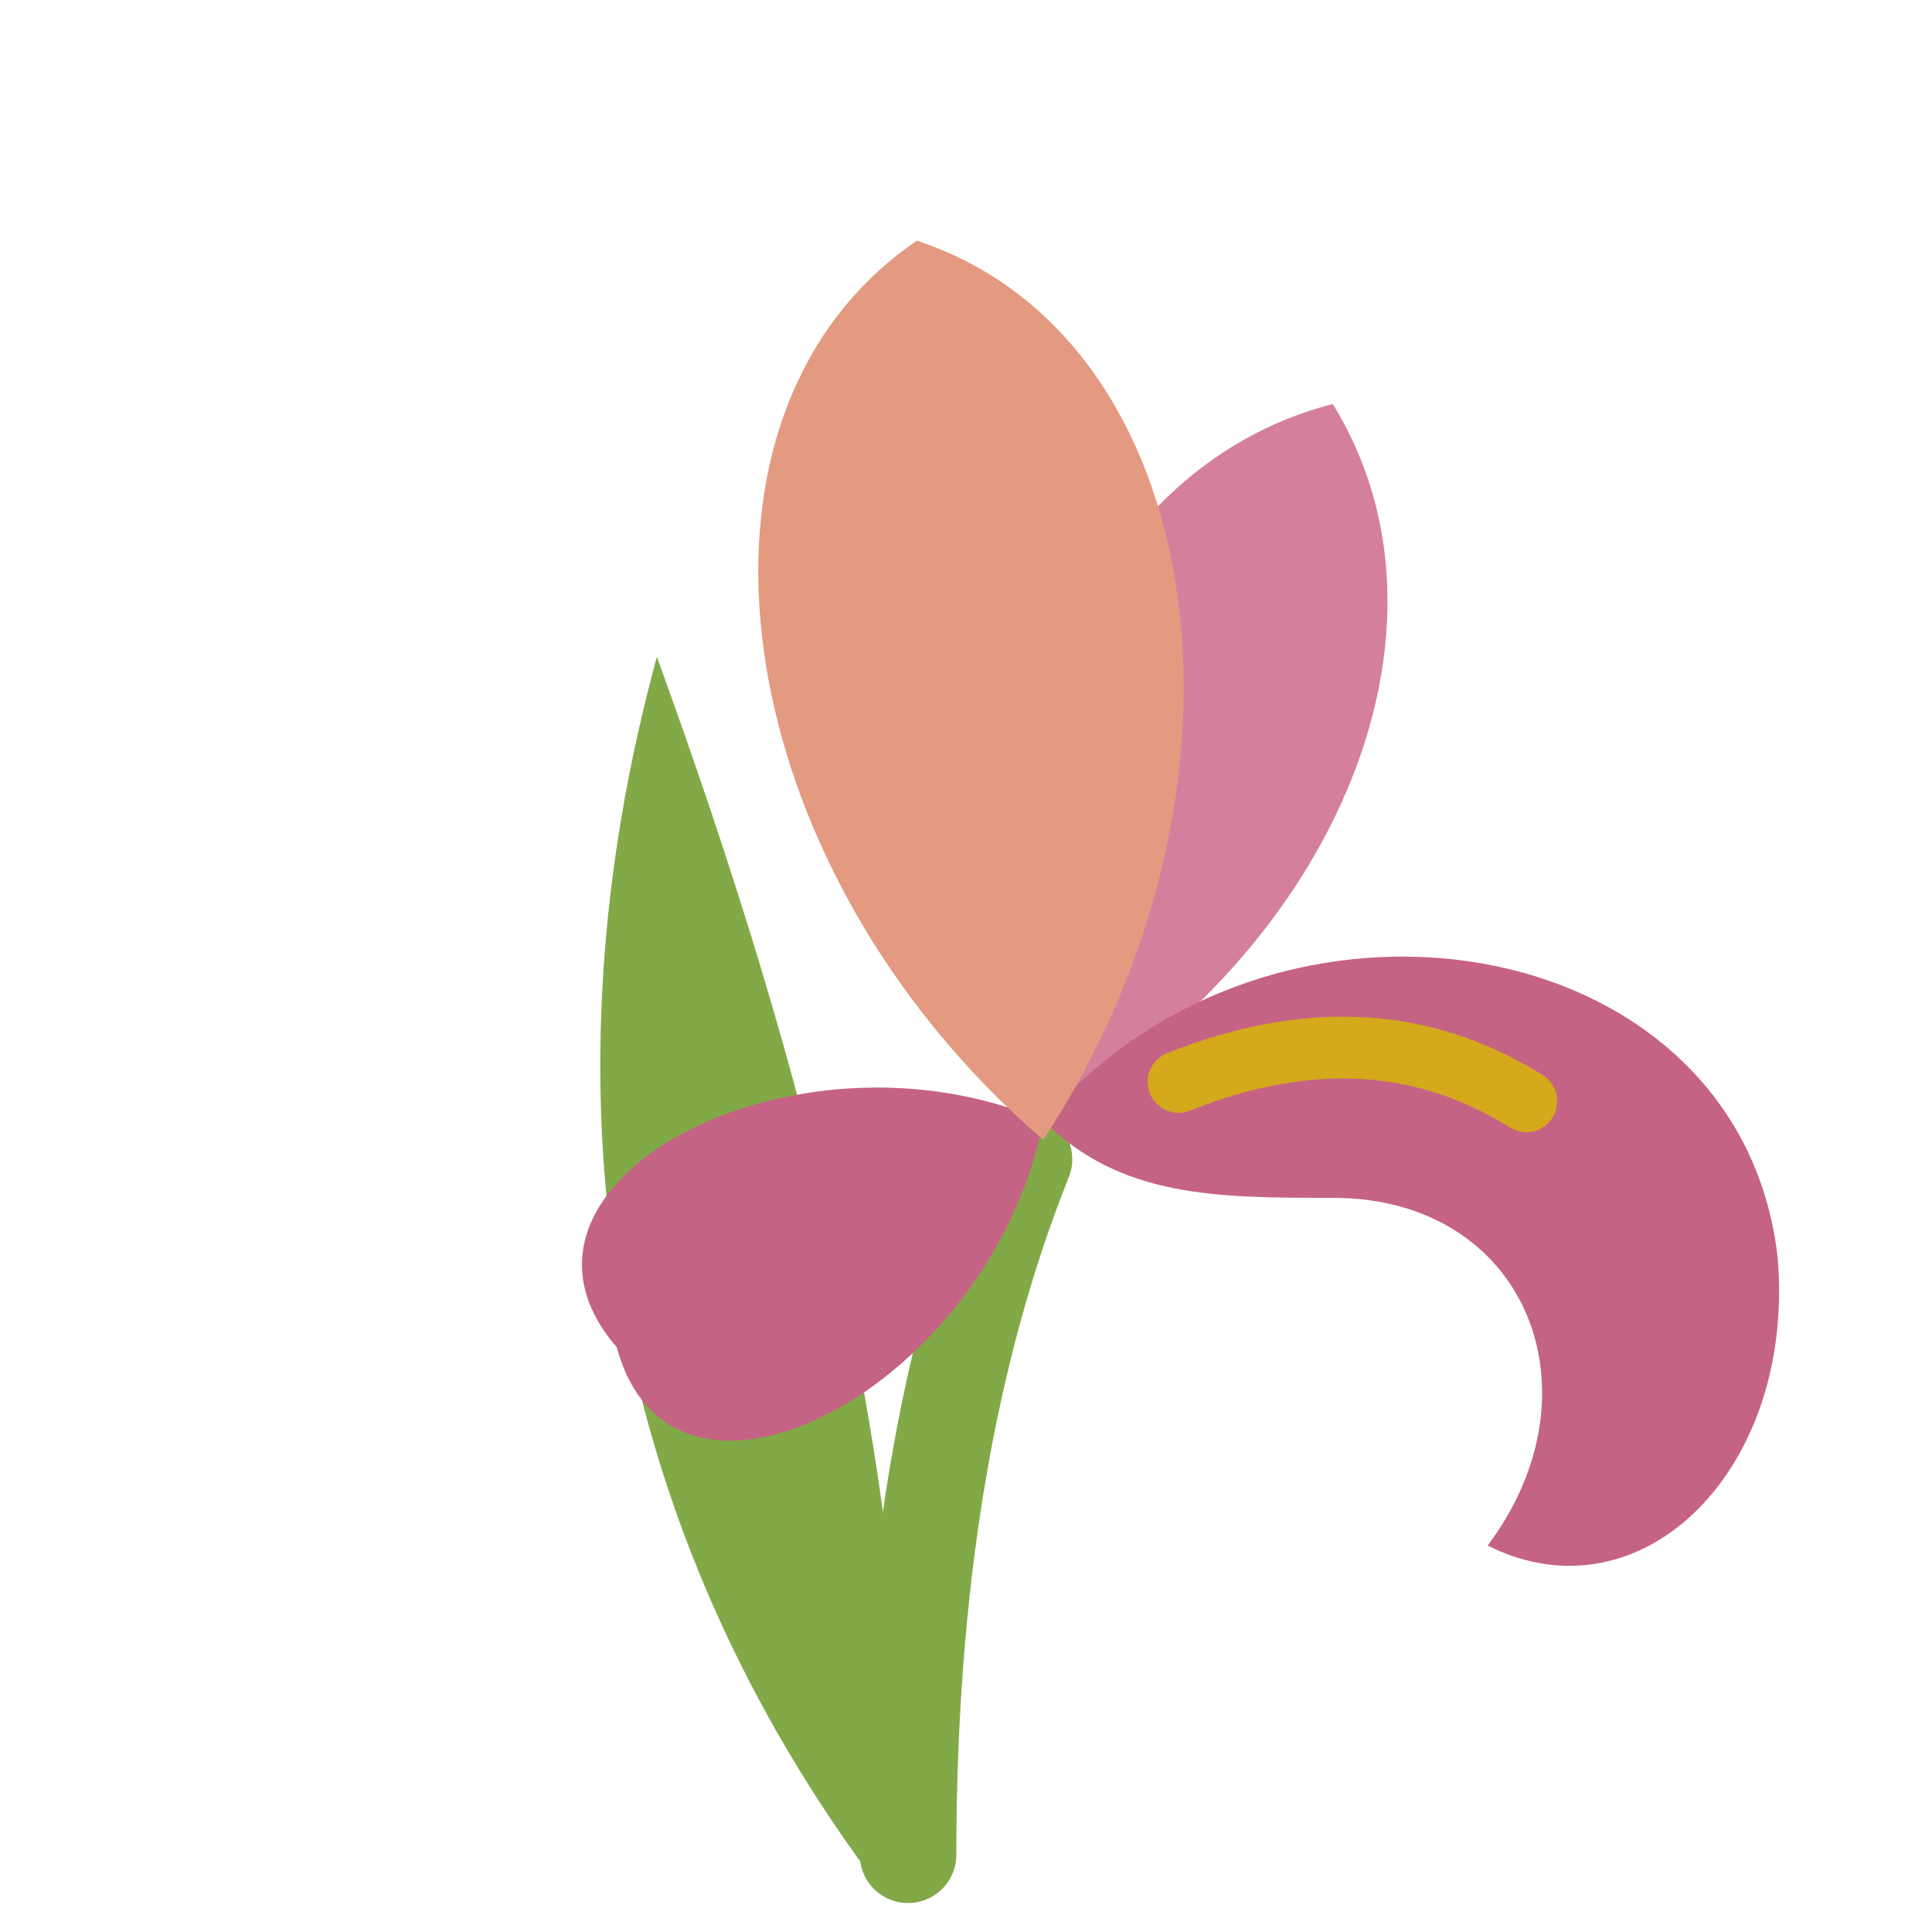
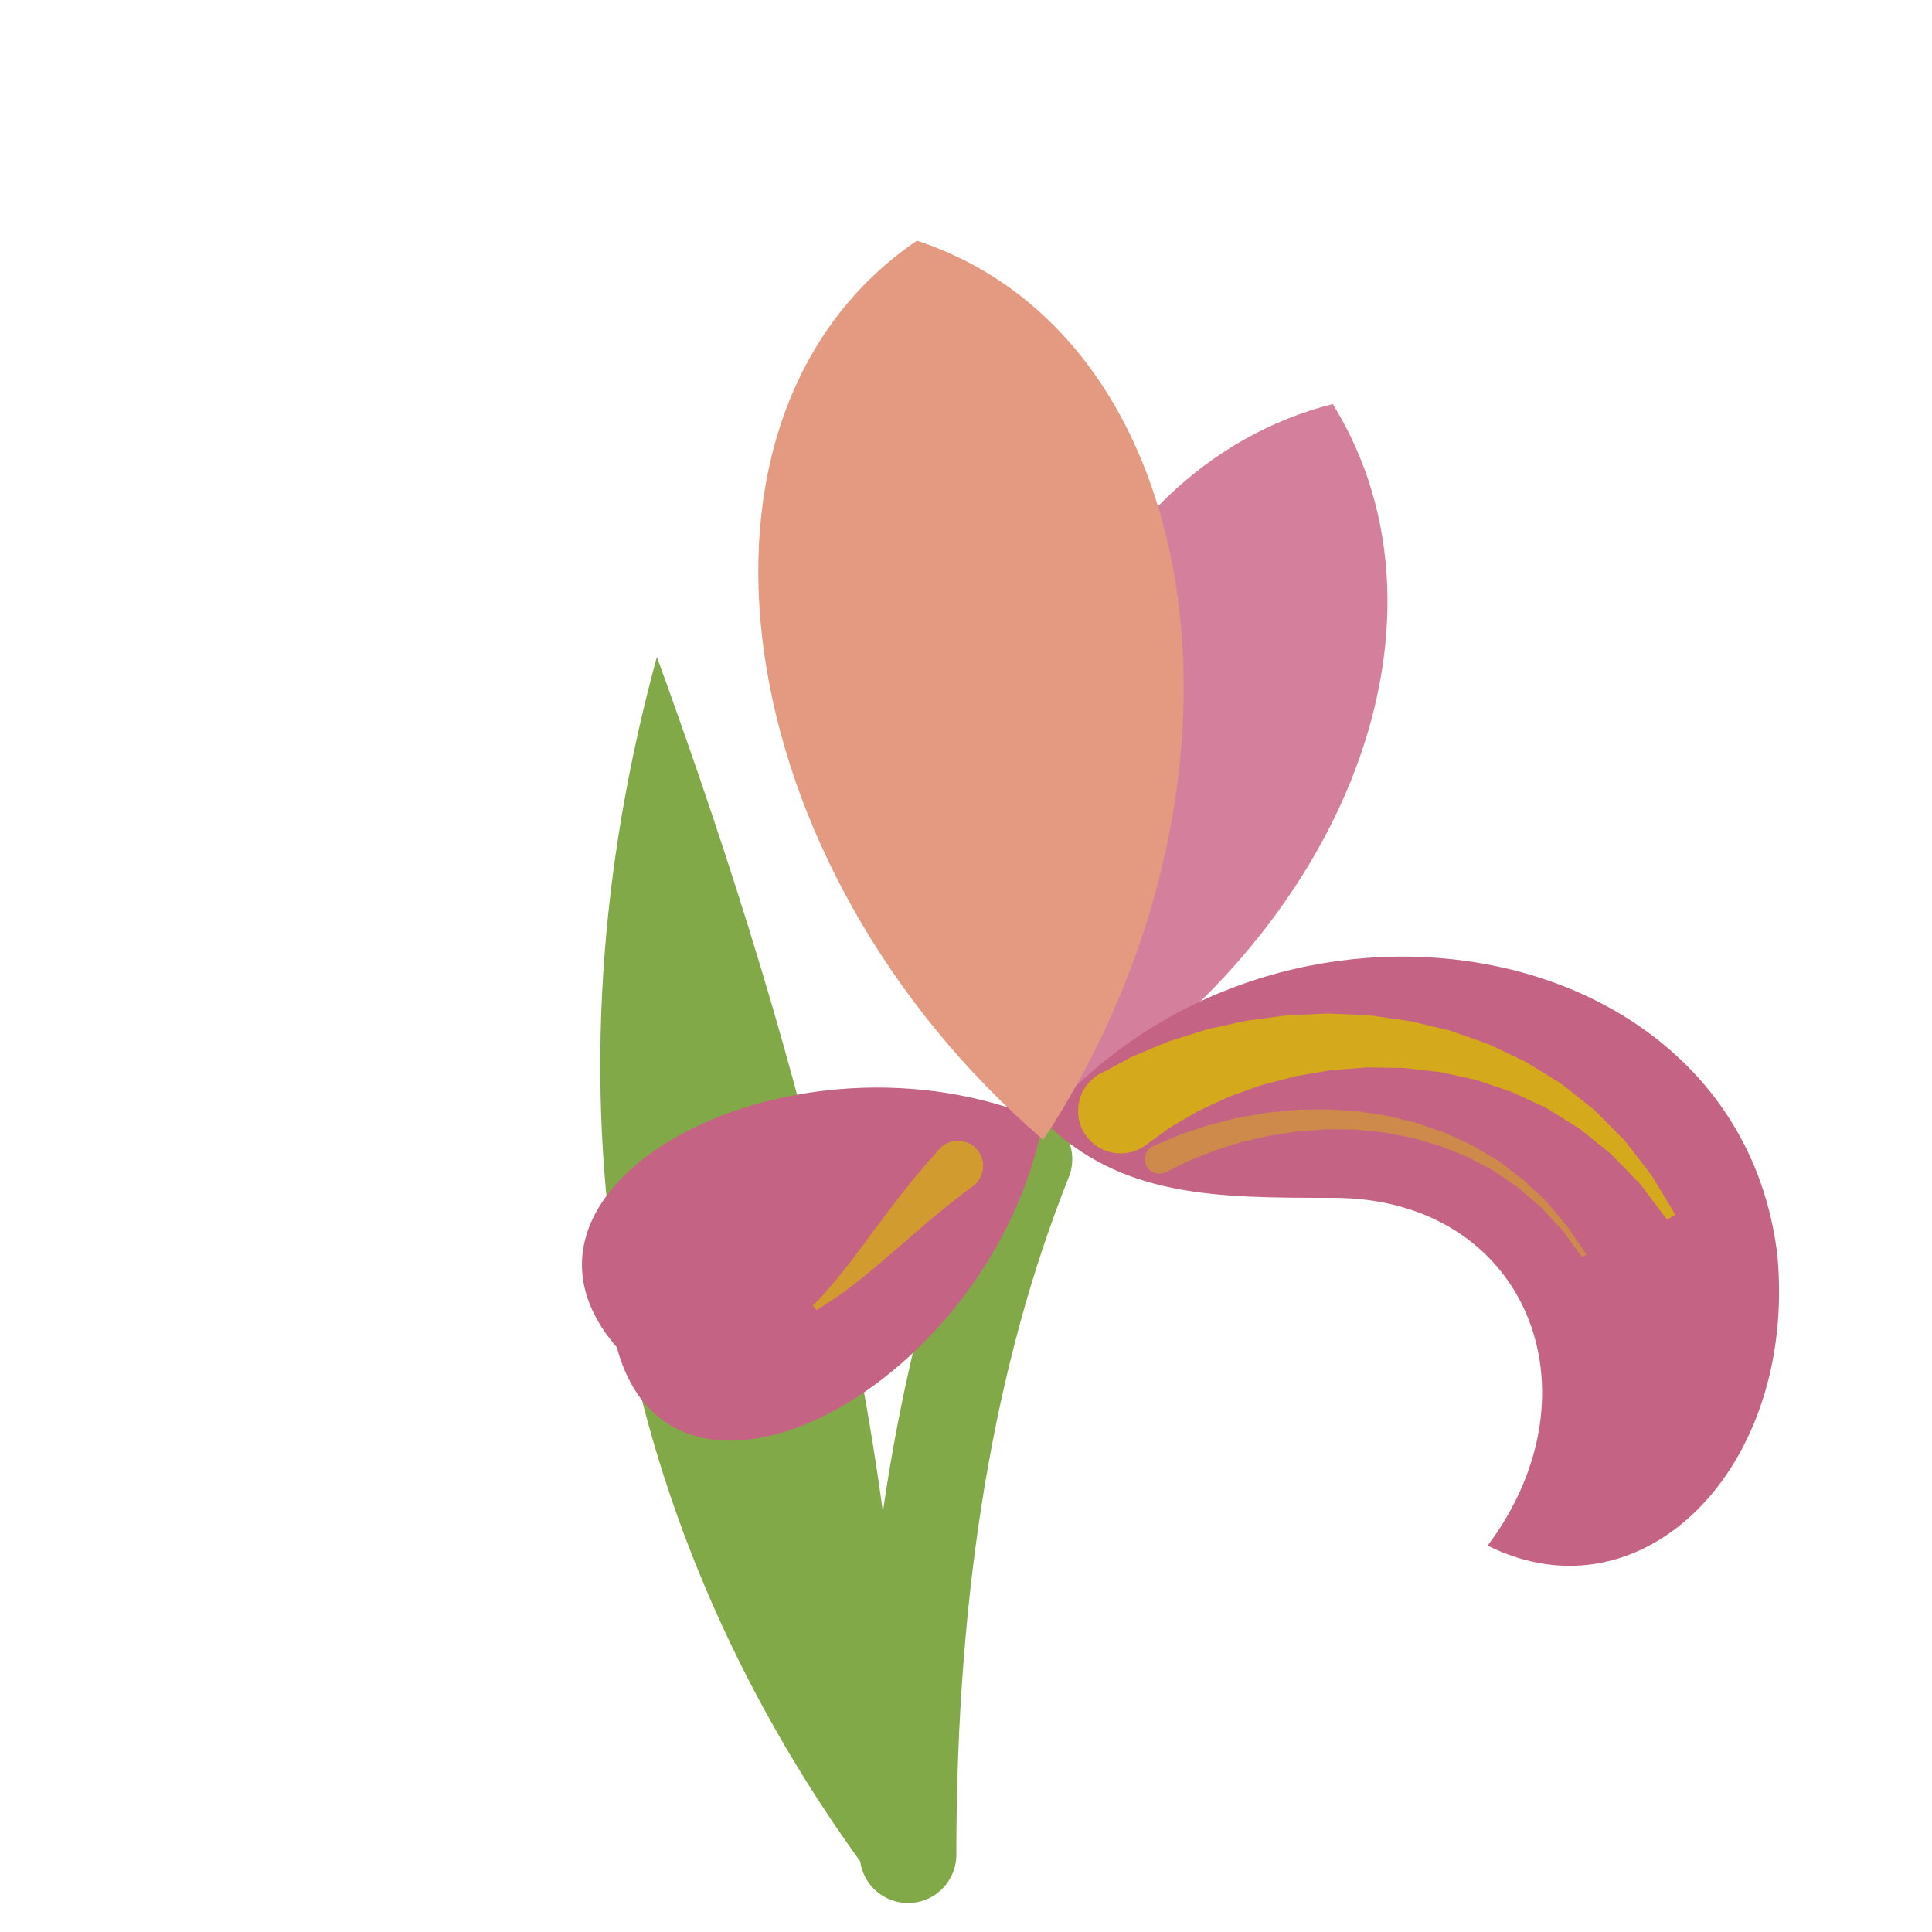
<svg xmlns="http://www.w3.org/2000/svg" viewBox="0 0 100 100">
  <path d="M45 97 C31 78 28 56 34 34 C42 56 47 76 47 97 Z" fill="#82A947" />
  <path d="M47 96 C47 82 49 70 53 60" fill="none" stroke="#82A947" stroke-width="5" stroke-linecap="round" />
  <g transform="translate(54 58) rotate(-118)">
    <path d="M0 0 C-10.9 -8.8 -10.9 -27.5 0 -25 C10.9 -27.5 10.9 -8.8 0 0 Z" fill="#C56384" />
+     <g fill="#D4A91C" opacity="0.8">
+       <path d="M1.26 -5.32 L0.99 -6.06 L0.71 -6.78 L0.43 -7.47 L0.14 -8.14 L-0.15 -8.79 L-0.44 -9.41 L-0.72 -10.02 L-1.00 -10.61 L-1.28 -11.19 L-1.54 -11.75 L-1.80 -12.31 L-2.04 -12.86 L-2.27 -13.40 L-2.48 -13.94 L-2.68 -14.48 L-2.85 -15.03 L-3.15 -14.97 L-3.11 -14.39 L-3.05 -13.80 L-2.98 -13.21 L-2.88 -12.61 L-2.77 -12.00 L-2.65 -11.39 L-2.51 -10.77 L-2.37 -10.14 L-2.23 -9.50 L-2.08 -8.85 L-1.93 -8.19 L-1.78 -7.52 L-1.64 -6.83 L-1.51 -6.13 L-1.38 -5.42 L-1.26 -4.68 Z" />
+       <circle cx="0.00" cy="-5.00" r="1.30" />
+     </g>
  </g>
  <g transform="translate(54 58) rotate(22)">
    <path d="M0 0 C-10.9 -14.0 -10.9 -32.0 0 -40 C10.9 -32.0 10.9 -14.0 0 0 Z" fill="#D4809C" />
  </g>
  <path d="M54 58 C66 44 90 48 92 65 C93 76 85 84 77 80 C83 72 79 62 69 62 C63 62 58 62 54 58 Z" fill="#C56384" />
-   <path d="M61 56 Q71 52 79 57" fill="none" stroke="#D4A91C" stroke-width="3.2" stroke-linecap="round" />
+   <g fill="#D4A91C">
+     <path d="M59.23 59.32 L60.57 58.35 L62.03 57.50 L63.62 56.76 L65.31 56.16 L67.08 55.70 L68.90 55.39 L70.77 55.25 L72.66 55.28 L74.54 55.49 L76.42 55.90 L78.25 56.52 L80.04 57.35 L81.76 58.42 L83.38 59.73 L84.90 61.29 L86.29 63.13 L86.71 62.87 L85.49 60.84 L84.09 59.03 L82.53 57.46 L80.82 56.10 L78.99 54.97 L77.06 54.05 L75.04 53.34 L72.97 52.85 L70.86 52.55 L68.74 52.46 L66.62 52.55 L64.52 52.83 L62.47 53.28 L60.47 53.91 L58.56 54.71 L56.77 55.68 Z" />
+     <circle cx="58.00" cy="57.50" r="2.20" />
+   </g>
+   <g fill="#D4A91C" opacity="0.55">
+     <path d="M60.33 60.67 L61.61 60.05 L62.96 59.52 L64.35 59.09 L65.78 58.77 L67.24 58.55 L68.72 58.45 L70.20 58.47 L71.68 58.62 L73.13 58.90 L74.56 59.32 L75.95 59.88 L77.29 60.59 L78.56 61.46 L79.76 62.49 L80.88 63.69 L81.89 65.07 L82.11 64.93 L81.13 63.49 L80.05 62.20 L78.86 61.08 L77.59 60.11 L76.23 59.30 L74.81 58.64 L73.34 58.13 L71.82 57.76 L70.28 57.52 L68.72 57.42 L67.15 57.44 L65.59 57.59 L64.05 57.86 L62.54 58.24 L61.08 58.73 L59.67 59.33 Z" />
+     <circle cx="60.00" cy="60.00" r="0.75" />
+   </g>
  <g transform="translate(54 59) rotate(-8)">
    <path d="M0 0 C-14.4 -16.4 -14.4 -39.9 0 -47 C14.4 -39.9 14.4 -16.4 0 0 Z" fill="#E39A80" />
  </g>
</svg>
